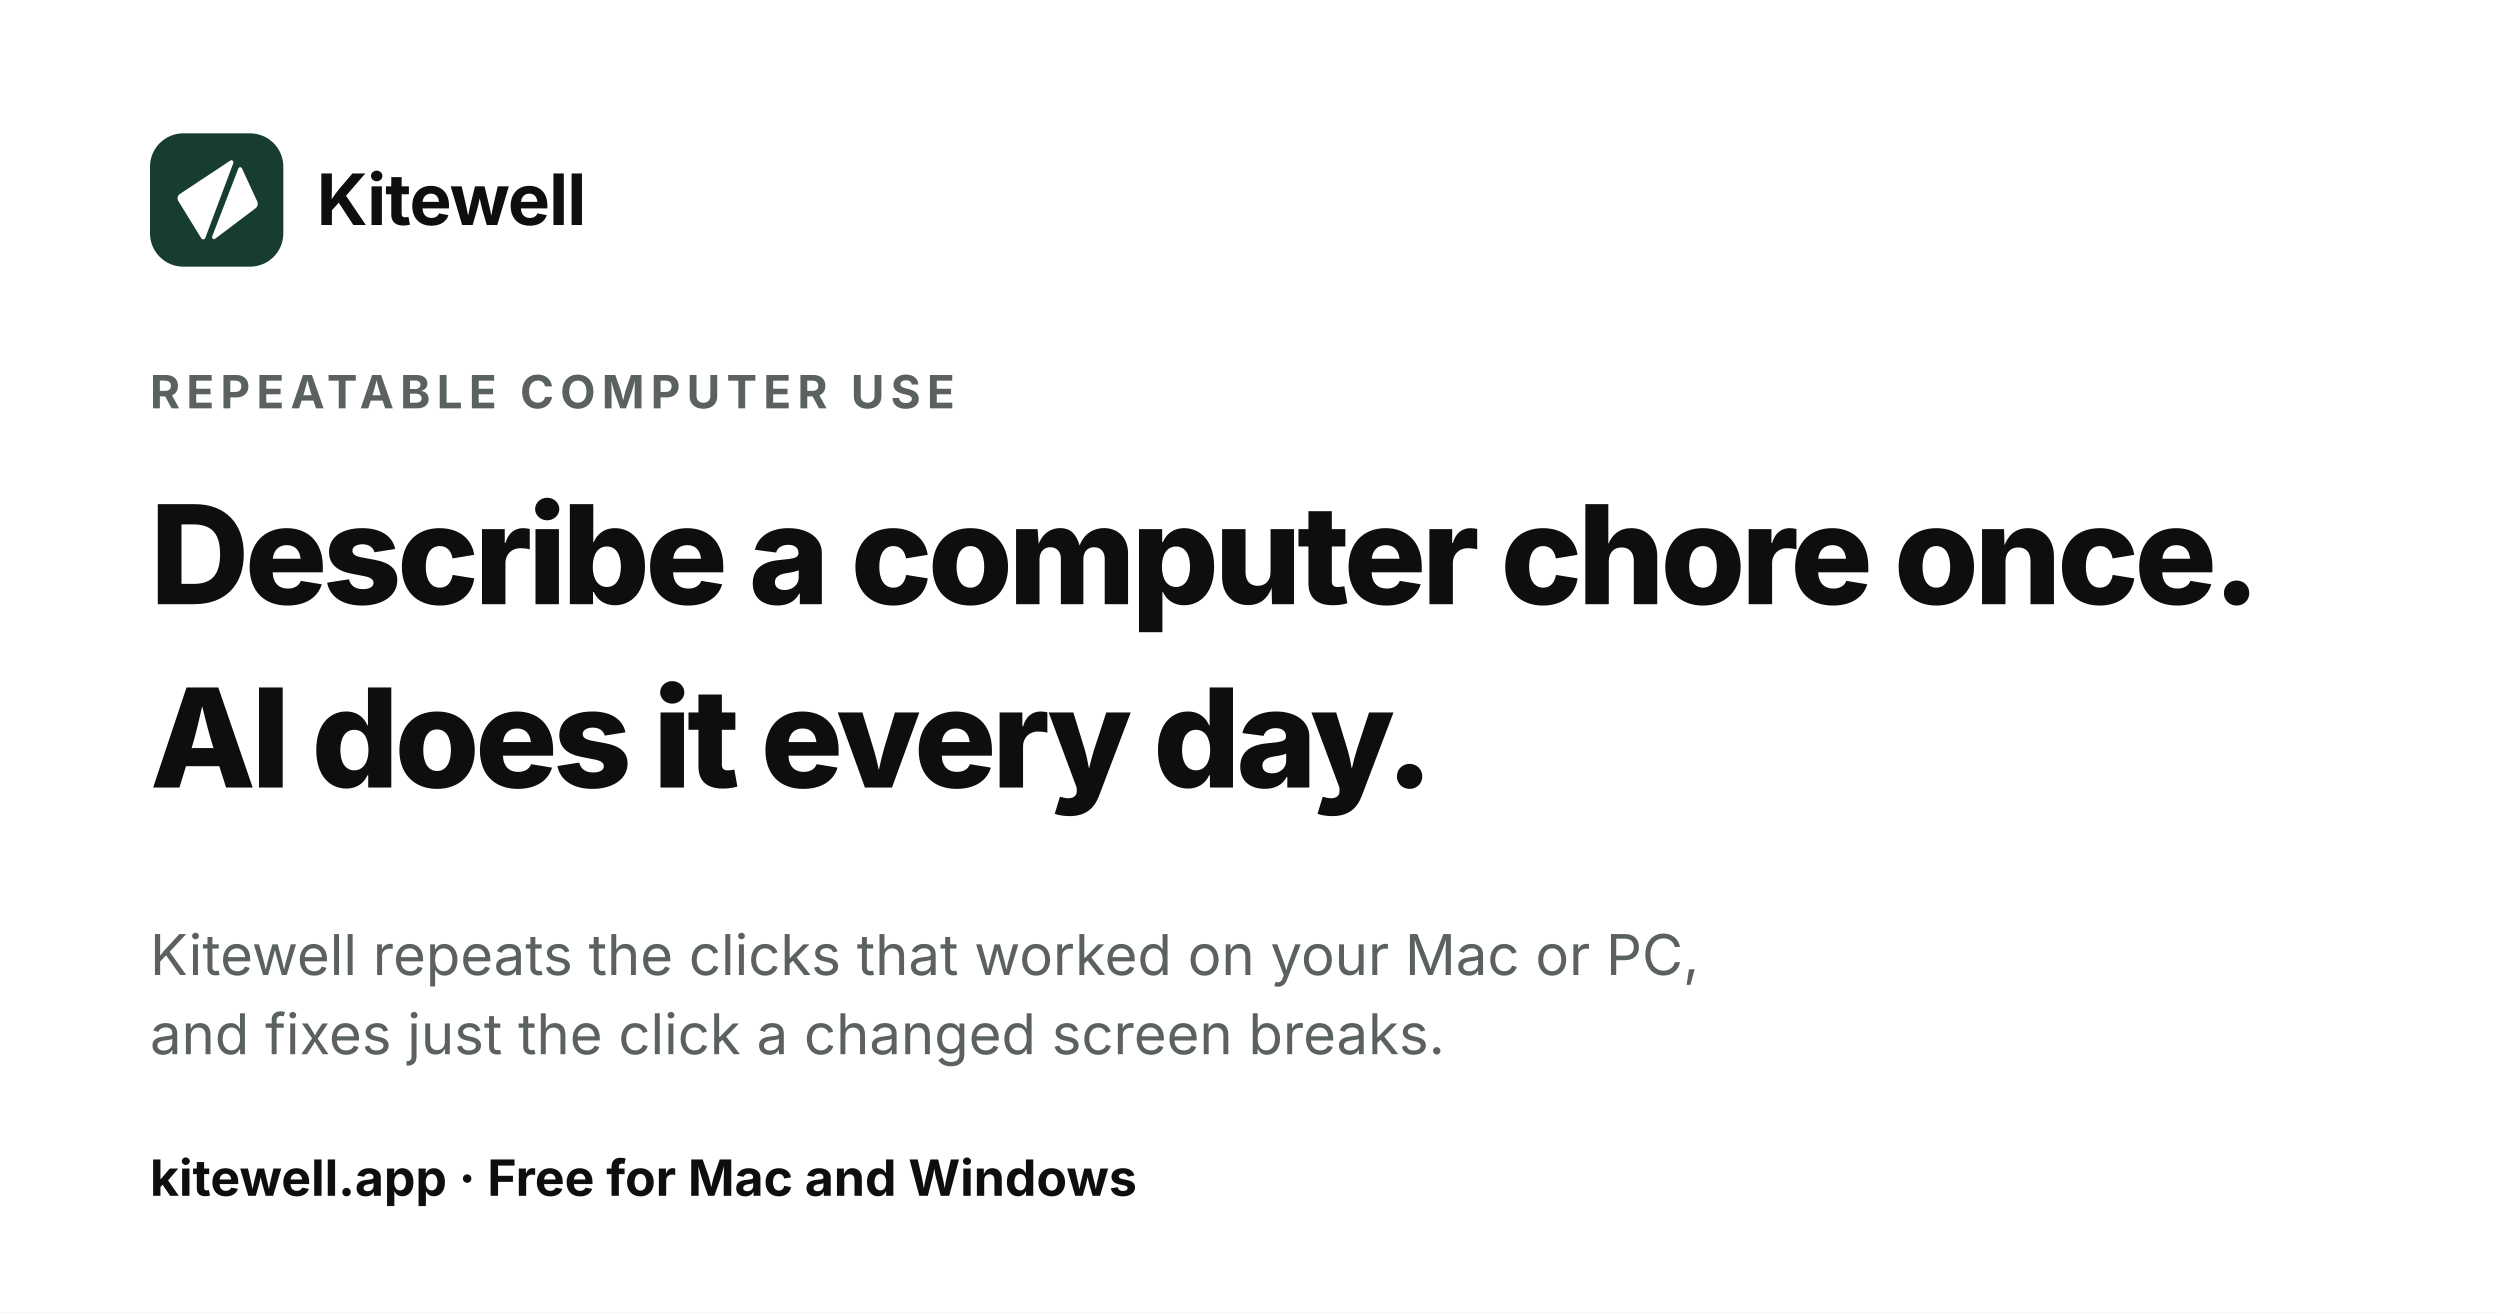
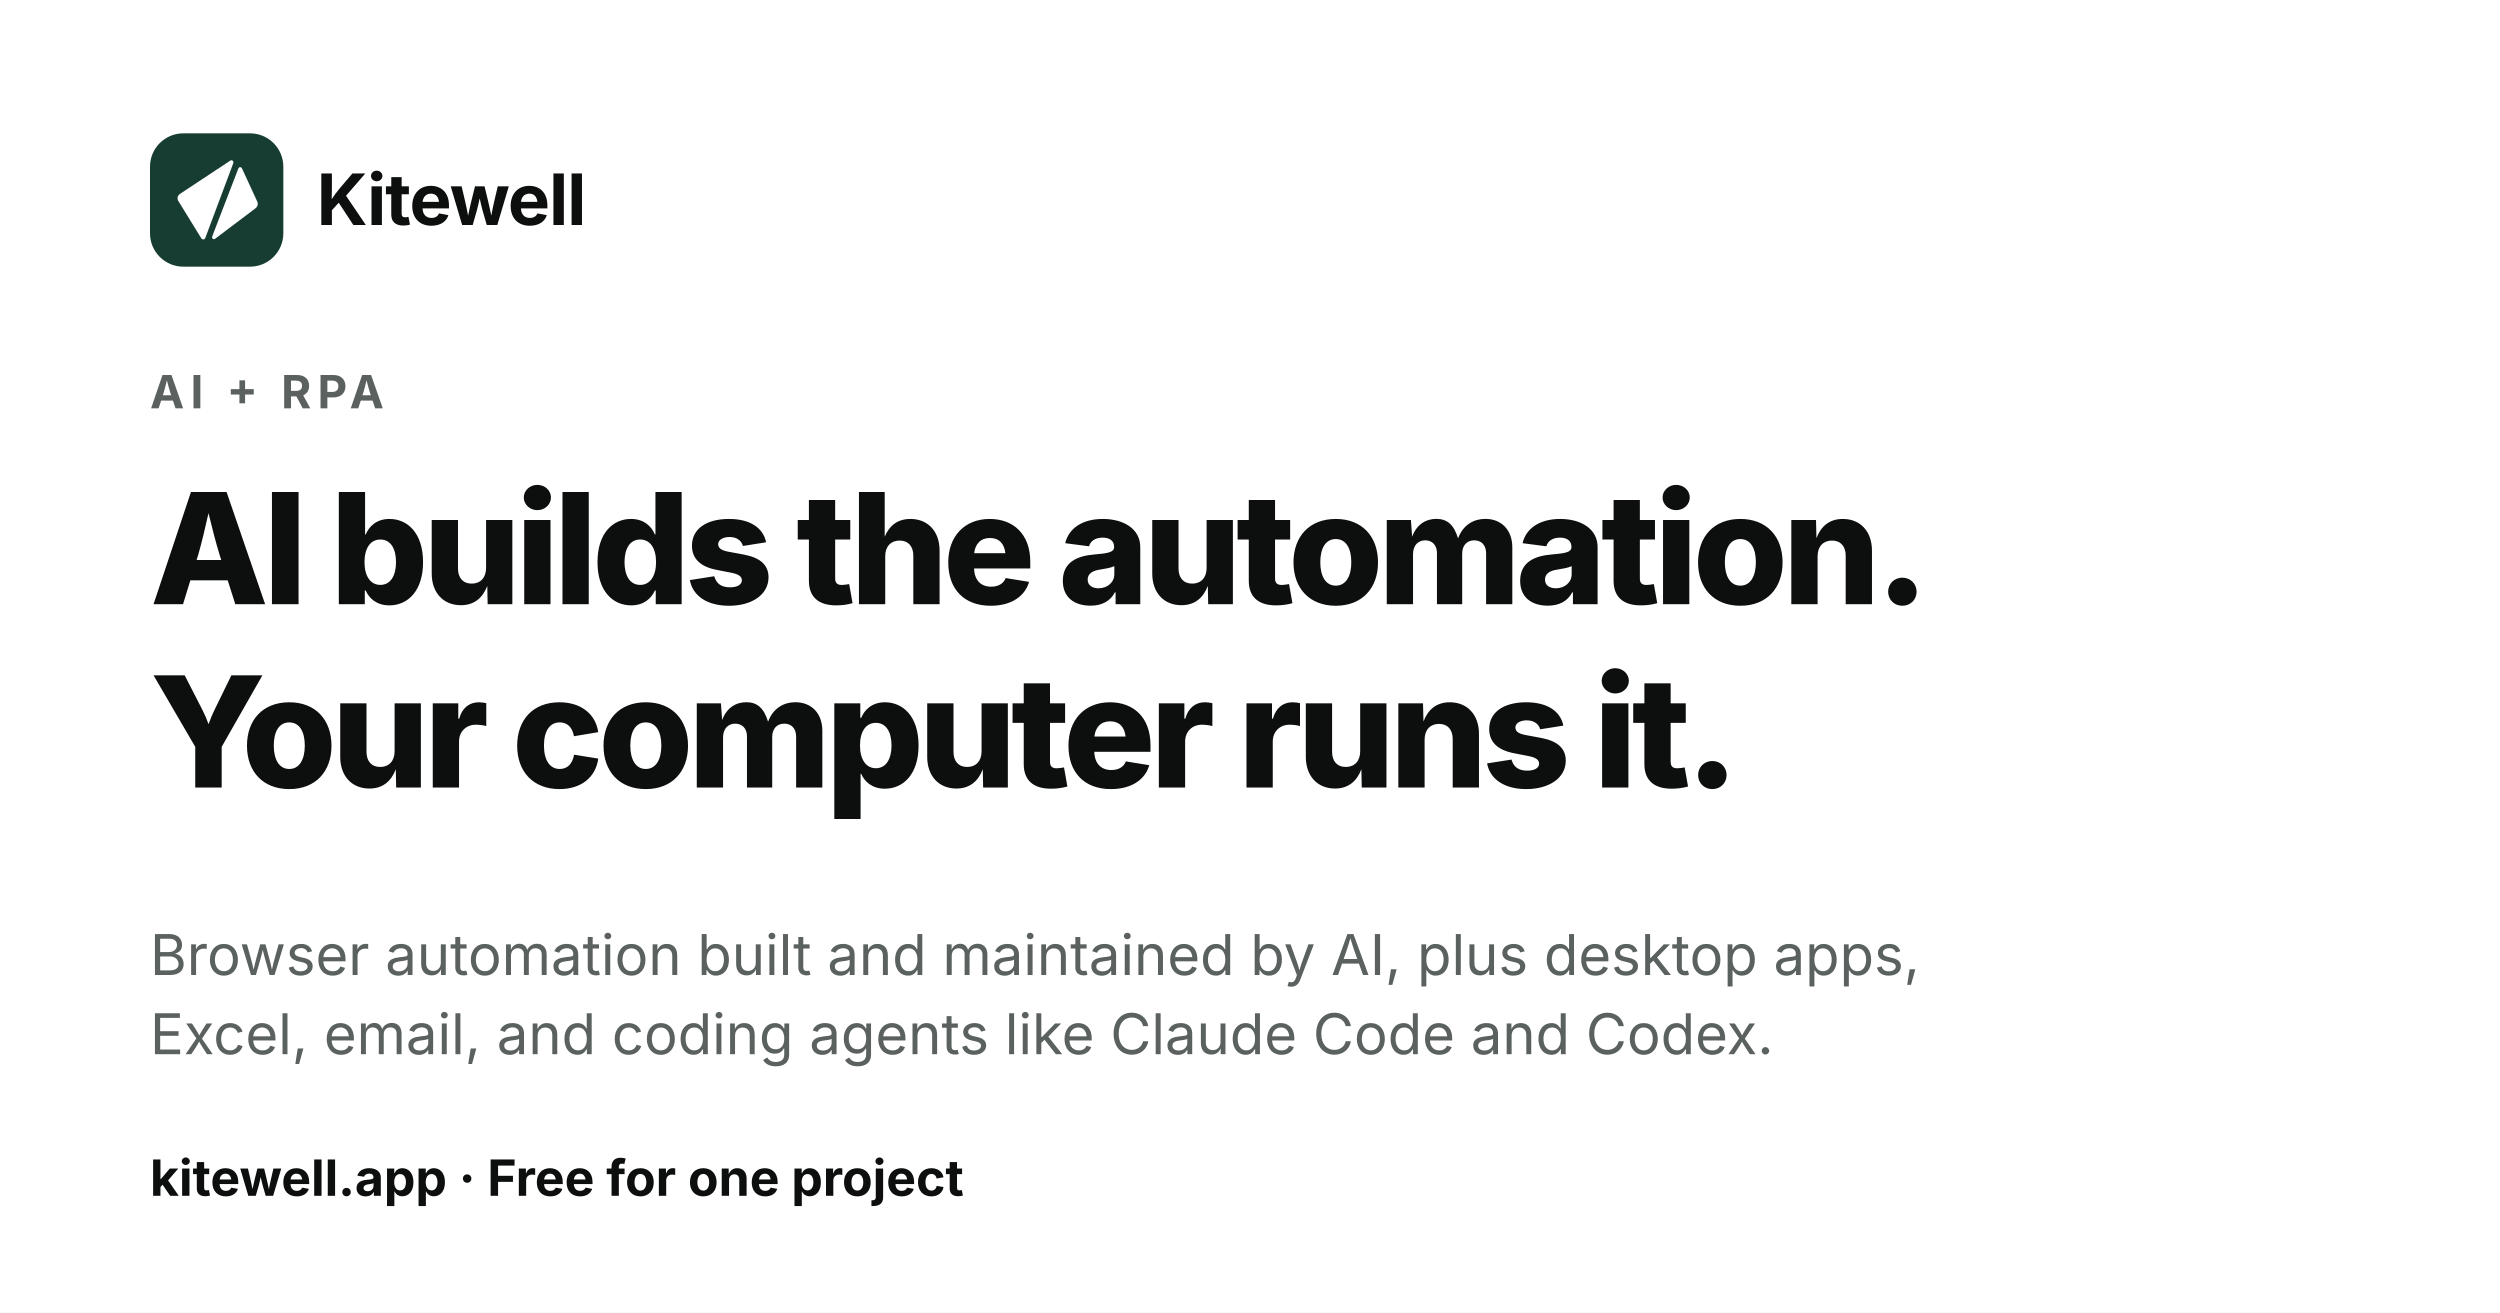
<svg xmlns="http://www.w3.org/2000/svg" width="1200" height="630" viewBox="0 0 1200 630">
  <rect width="1200" height="630" fill="#ffffff" />
  <svg x="72" y="64" width="64" height="64" viewBox="0 0 64 64">
    <rect width="64" height="64" rx="16" fill="#173d33" />
    <g transform="translate(10 10) scale(.6875)" fill="#ffffff">
      <path d="M41.5 4.5C42.7 3.7 44.1 4.9 43.6 6.3L24.1 58.4C23.7 59.7 22 59.9 21.3 58.8L5.3 32.8C4.2 31.1 4.6 28.9 6.3 27.8Z" />
      <path d="M47.1 10.1C47.6 8.8 49.1 8.7 49.7 10L60.3 33C61.1 34.7 60.6 36.7 59.1 37.8L31 59C29.8 59.9 28.4 58.8 28.9 57.4Z" />
    </g>
  </svg>
  <text x="152" y="108" fill="#0c0f0e" font-family="-apple-system, BlinkMacSystemFont, &quot;Helvetica Neue&quot;, &quot;Hiragino Sans&quot;, sans-serif" font-size="34" font-weight="700" letter-spacing="-0.5">Kitewell</text>
-   <text x="72" y="196" fill="#5a615e" font-family="-apple-system, BlinkMacSystemFont, &quot;Helvetica Neue&quot;, &quot;Hiragino Sans&quot;, sans-serif" font-size="22" font-weight="650" letter-spacing="3">REPEATABLE COMPUTER USE</text>
-   <text x="72" y="290" fill="#0c0f0e" font-family="-apple-system, BlinkMacSystemFont, &quot;Helvetica Neue&quot;, &quot;Hiragino Sans&quot;, sans-serif" font-size="66" font-weight="800" letter-spacing="-2.2">Describe a computer chore once.</text>
-   <text x="72" y="378" fill="#0c0f0e" font-family="-apple-system, BlinkMacSystemFont, &quot;Helvetica Neue&quot;, &quot;Hiragino Sans&quot;, sans-serif" font-size="66" font-weight="800" letter-spacing="-2.2">AI does it every day.</text>
-   <text x="72" y="468" fill="#5a615e" font-family="-apple-system, BlinkMacSystemFont, &quot;Helvetica Neue&quot;, &quot;Hiragino Sans&quot;, sans-serif" font-size="27">Kitewell repeats the clicks that worked on your Mac or PC,</text>
-   <text x="72" y="506" fill="#5a615e" font-family="-apple-system, BlinkMacSystemFont, &quot;Helvetica Neue&quot;, &quot;Hiragino Sans&quot;, sans-serif" font-size="27">and fixes just the click a changed screen breaks.</text>
-   <text x="72" y="574" fill="#0c0f0e" font-family="-apple-system, BlinkMacSystemFont, &quot;Helvetica Neue&quot;, &quot;Hiragino Sans&quot;, sans-serif" font-size="24" font-weight="650">kitewell.app · Free for Mac and Windows</text>
+   <text x="72" y="196" fill="#5a615e" font-family="-apple-system, BlinkMacSystemFont, &quot;Helvetica Neue&quot;, &quot;Hiragino Sans&quot;, sans-serif" font-size="22" font-weight="650" letter-spacing="3">AI + RPA</text>
+   <text x="72" y="290" fill="#0c0f0e" font-family="-apple-system, BlinkMacSystemFont, &quot;Helvetica Neue&quot;, &quot;Hiragino Sans&quot;, sans-serif" font-size="74" font-weight="800" letter-spacing="-2.6">AI builds the automation.</text>
+   <text x="72" y="378" fill="#0c0f0e" font-family="-apple-system, BlinkMacSystemFont, &quot;Helvetica Neue&quot;, &quot;Hiragino Sans&quot;, sans-serif" font-size="74" font-weight="800" letter-spacing="-2.6">Your computer runs it.</text>
+   <text x="72" y="468" fill="#5a615e" font-family="-apple-system, BlinkMacSystemFont, &quot;Helvetica Neue&quot;, &quot;Hiragino Sans&quot;, sans-serif" font-size="27">Browser automation built and maintained by AI, plus desktop apps,</text>
+   <text x="72" y="506" fill="#5a615e" font-family="-apple-system, BlinkMacSystemFont, &quot;Helvetica Neue&quot;, &quot;Hiragino Sans&quot;, sans-serif" font-size="27">Excel, email, and coding agents like Claude Code and Codex.</text>
+   <text x="72" y="574" fill="#0c0f0e" font-family="-apple-system, BlinkMacSystemFont, &quot;Helvetica Neue&quot;, &quot;Hiragino Sans&quot;, sans-serif" font-size="24" font-weight="650">kitewell.app · Free for one project</text>
</svg>
